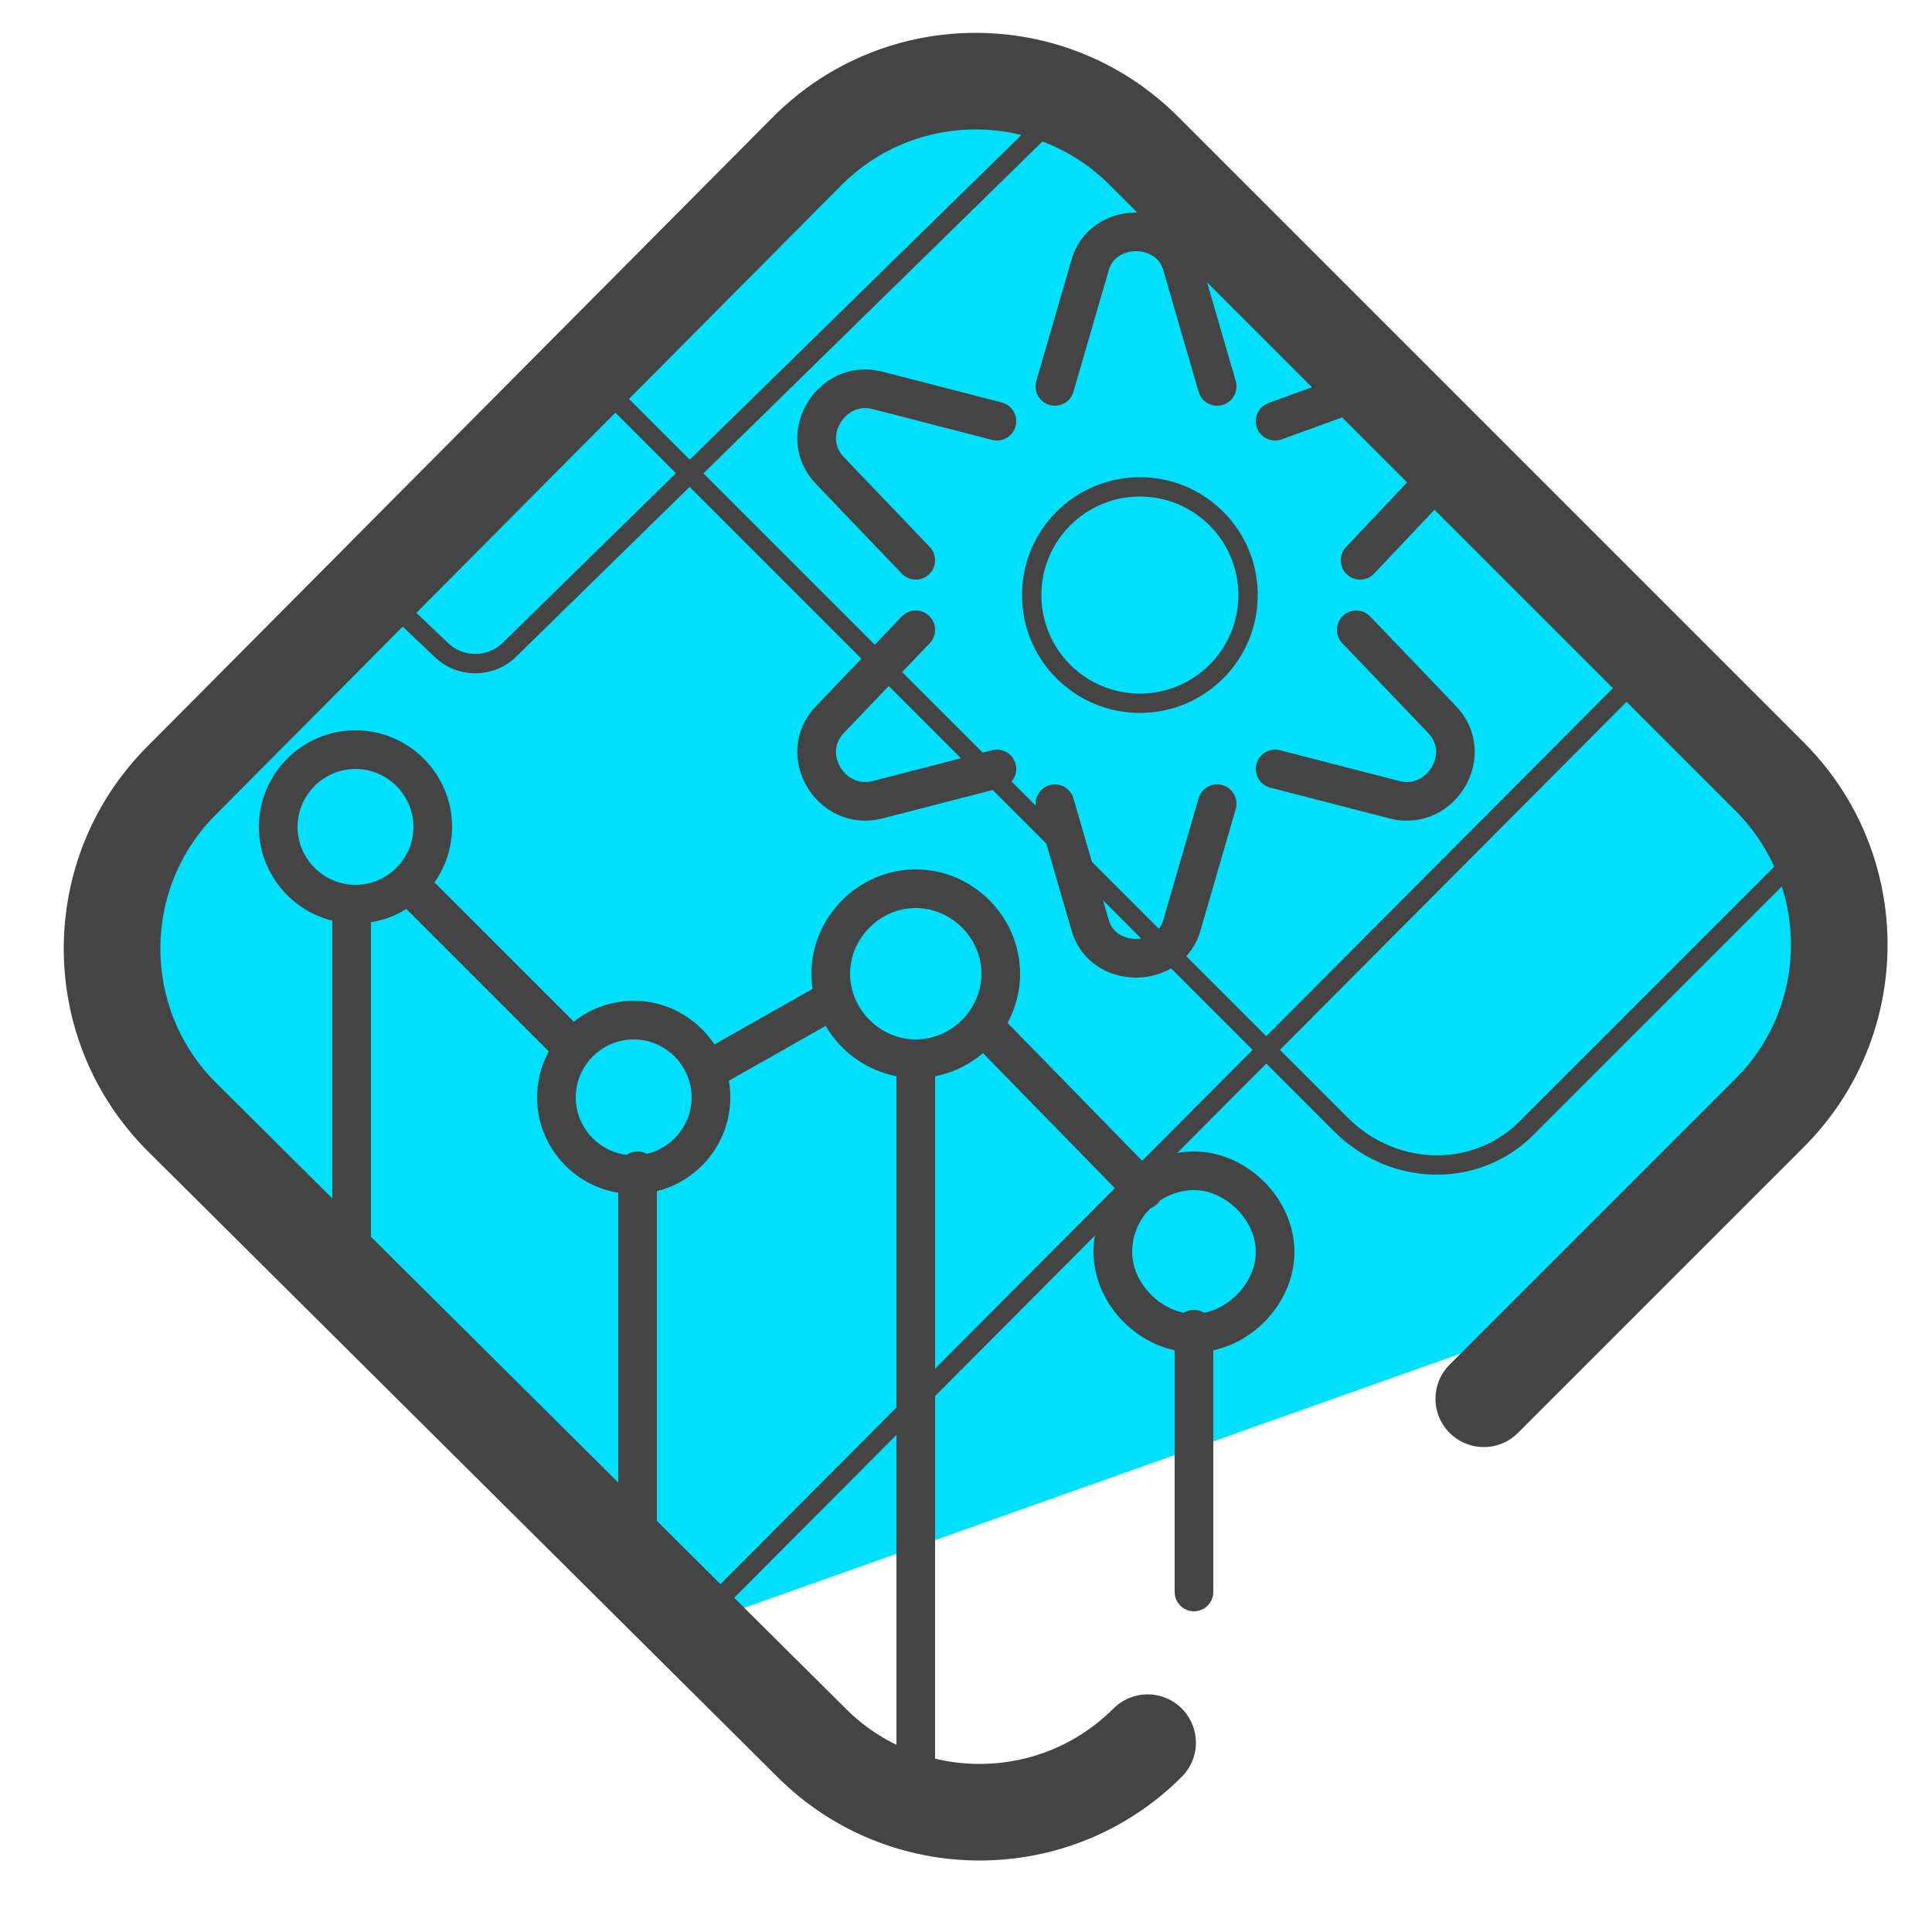
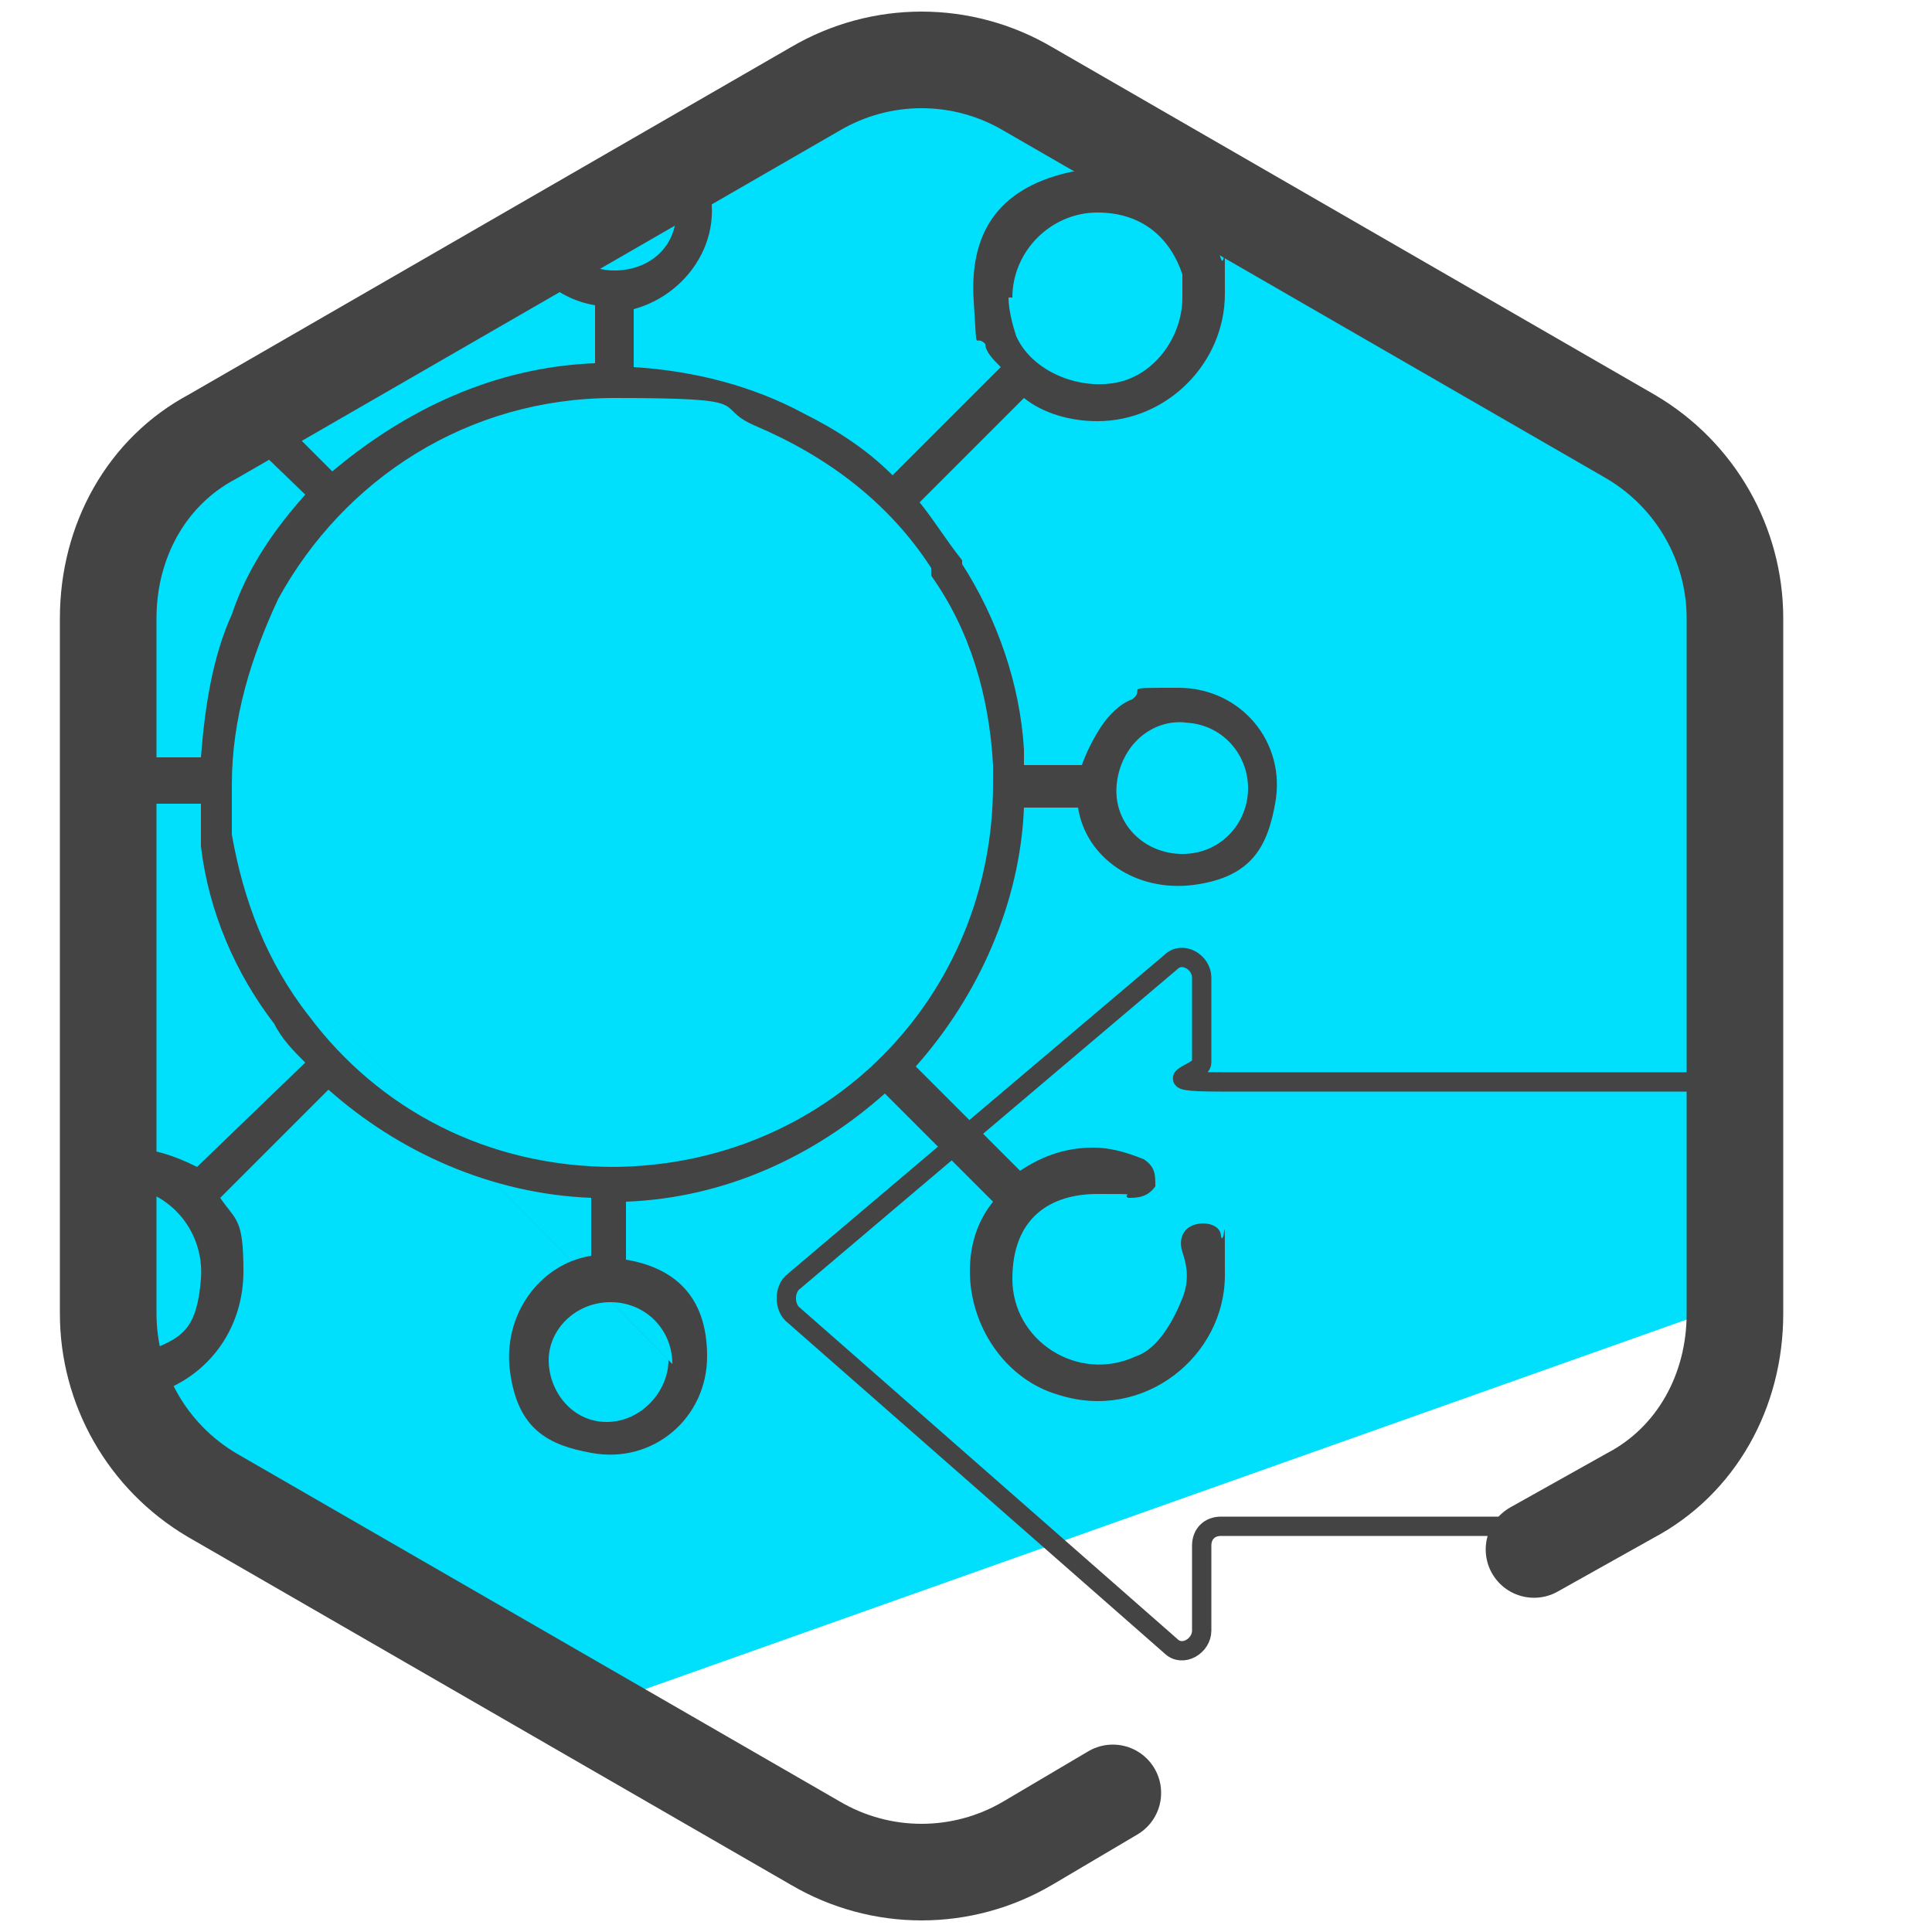
- <svg xmlns="http://www.w3.org/2000/svg" viewBox="0 0 50 50">
-   <path fill="#00dffc" d="M47.7 25.7l-.5-4L30.1 4.1l-4.4-1.8c-4.1 0-17.8 12.9-17.8 15.5l-4.3 4-.2 5.9 14.2 14.5 24.8-8.8c.6-.3 6.2-6 5.4-7.6z" />
-   <path fill="none" stroke="#444" stroke-linecap="round" stroke-linejoin="round" stroke-width="2.5" d="M29.7 45.1c-2.4 2.4-6.3 2.4-8.7 0L4.7 28.9c-2.4-2.4-2.4-6.3 0-8.7L20.9 3.9c2.4-2.4 6.3-2.4 8.7 0l16.2 16.2c2.4 2.4 2.4 6.3 0 8.7l-7.4 7.4" />
-   <path fill="none" stroke="#444" stroke-linecap="round" stroke-linejoin="round" d="M28.8 32.4c0-1.2 1-2.1 2.1-2.1s2.1 1 2.1 2.1-1 2.1-2.1 2.1-2.1-1-2.1-2.1zm2.1 8.8v-6.8M23.7 46V27.5M9.1 33.3v-9.7m7.4 17.6V30.3m5-5.1c0-1.2 1-2.2 2.2-2.2s2.2 1 2.2 2.2-1 2.2-2.2 2.2-2.2-1-2.2-2.2zm-7.1 3.2c0-1.1.9-2 2-2s2 .9 2 2-.9 2-2 2-2-.9-2-2zm-7.2-7c0-1.1.9-2 2-2s2 .9 2 2-.9 2-2 2-2-.9-2-2zm18.3 5.2l4.1 4.2m-11.1-3.2l3-1.7M10.7 23l4.1 4.1m11-7.2l-3.1.8c-1.2.3-2.1-1.2-1.2-2.1l2.2-2.3m7.8 4.5l-.9 3.1c-.3 1.2-2.1 1.2-2.4 0l-.9-3.1m7.8-4.5l2.2 2.3c.9.9 0 2.4-1.2 2.1l-3.1-.8m3.9-7.2l-1.7 1.8M33 10.9l2.2-.8m-7.9-.1l.9-3.1c.3-1.2 2.1-1.2 2.4 0l.9 3.1m-7.8 4.5l-2.2-2.3c-.9-.9 0-2.4 1.2-2.1l3.1.8" />
-   <path fill="none" stroke="#444" stroke-linecap="round" stroke-linejoin="round" stroke-width=".5" d="M15.8 10.2l18.9 18.9c1.4 1.4 3.6 1.4 4.9 0l7.1-7.1" />
-   <path fill="none" stroke="#444" stroke-linecap="round" stroke-linejoin="round" stroke-width=".5" d="M27.5 2.8l-14.3 14c-.5.5-1.3.5-1.8 0l-2-1.9m8.7 27l25-25.1" />
-   <circle cx="29.5" cy="15.4" r="2.8" fill="none" stroke="#444" stroke-miterlimit="10" stroke-width=".5" />
+ <svg xmlns="http://www.w3.org/2000/svg" id="Layer_1" version="1.1" viewBox="0 0 50 50">
+   <defs>
+     <style>
+       .st0 {
+         stroke-miterlimit: 10;
+         stroke-width: .5px;
+       }
+ 
+       .st0, .st1 {
+         fill: none;
+         stroke: #444;
+       }
+ 
+       .st2 {
+         fill: #00dffc;
+       }
+ 
+       .st1 {
+         stroke-linecap: round;
+         stroke-linejoin: round;
+         stroke-width: 2.5px;
+       }
+ 
+       .st3 {
+         fill: #444;
+       }
+     </style>
+   </defs>
+   <path class="st2" d="M43.4,12.8l-5.6-3.6-7.7-4.4-6-2.8C21,2,2.7,10.9,2.7,14.1l-.5,7.8.5,15.1,11.5,7.6,31-11c.7-.4-.8-18.7-1.8-20.7Z" />
+   <path class="st1" d="M28.8,46.4l-2.2,1.3c-1.7,1-3.8,1-5.5,0l-15.6-9c-1.7-1-2.7-2.8-2.7-4.7v-18c0-2,1-3.8,2.7-4.7L21.1,2.3c1.7-1,3.8-1,5.5,0l15.6,9c1.7,1,2.7,2.8,2.7,4.7v18c0,2-1,3.8-2.7,4.7l-2.5,1.4" />
+   <path class="st0" d="M45.1,28s-11.6,0-13.5,0-.5-.2-.5-.5v-2.2c0-.4-.5-.7-.8-.4l-9.8,8.3c-.2.2-.2.6,0,.8l9.8,8.6c.3.3.8,0,.8-.4v-2.2c0-.3.2-.5.5-.5h9.5" />
+   <path class="st3" d="M3.7,20.8h1.5c0,.3,0,.6,0,.9v.2c.2,1.7.9,3.3,1.9,4.6.2.4.5.7.8,1l-2.8,2.7c-.6-.3-1.2-.5-1.9-.5l-.2,1c1.3,0,2.3,1.1,2.2,2.4s-.5,1.5-1.2,1.8l.2,1.1c1.3-.5,2.1-1.7,2.1-3.1s-.2-1.3-.6-1.9l2.8-2.8c1.8,1.6,4.2,2.7,6.8,2.8v1.5c-1.3.2-2.3,1.5-2.1,3s1,1.9,2.1,2.1c1.6.3,3-.9,3-2.5s-.9-2.3-2.1-2.5v-1.5c2.6-.1,4.9-1.2,6.7-2.8l2.8,2.8c-.4.5-.6,1.1-.6,1.8,0,1.4.9,2.8,2.3,3.2,2.2.7,4.3-1,4.3-3.1s0-.7-.1-1c0-.3-.4-.4-.7-.3s-.4.4-.3.7c.1.3.2.7,0,1.2s-.6,1.3-1.2,1.5c-1.5.7-3.2-.4-3.2-2s1-2.2,2.2-2.2.6,0,.8.1c.2,0,.5,0,.7-.3,0-.3,0-.5-.3-.7-.5-.2-.9-.3-1.3-.3-.7,0-1.3.2-1.9.6l-2.7-2.7c1.6-1.8,2.7-4.2,2.8-6.7h1.4c.2,1.3,1.5,2.2,3,2s1.9-1,2.1-2.1c.3-1.6-.9-3-2.5-3s-.8,0-1.2.3c-.3.1-.6.4-.8.7s-.4.7-.5,1h-1.5v-.4c-.1-1.7-.7-3.4-1.6-4.8,0,0,0-.1,0-.1-.4-.5-.7-1-1.1-1.5l2.7-2.7c.5.4,1.2.6,1.9.6,1.8,0,3.3-1.5,3.3-3.3s0-.6-.1-.9c-.5-1.6-2.2-2.7-4.1-2.2s-2.4,1.8-2.3,3.3,0,.8.3,1.1c0,.2.2.4.4.6l-2.8,2.8c-.7-.7-1.5-1.2-2.3-1.6-1.3-.7-2.8-1.1-4.4-1.2v-1.5c1.5-.4,2.6-2.1,1.7-3.8l-.6,1.3c0,.9-.7,1.5-1.6,1.5s-1.6-.7-1.6-1.6h-1c0,1.3.9,2.3,2.1,2.5v1.5c-2.6.1-4.9,1.2-6.8,2.8l-2.6-2.6-.9.5,2.8,2.7c-.8.9-1.5,1.9-1.9,3.1-.5,1.1-.7,2.4-.8,3.7h-1.5M30.6,18.7c1,0,1.7.8,1.7,1.7s-.7,1.7-1.7,1.7-1.8-.8-1.7-1.8.9-1.7,1.8-1.6ZM26.2,7.7c0-1.2,1-2.2,2.2-2.2s1.9.7,2.2,1.6c0,.1,0,.4,0,.6,0,1-.7,2-1.7,2.2s-2.2-.3-2.6-1.2c-.1-.3-.2-.7-.2-1ZM2.8,20.4,17.3,35.2c0,.8-.7,1.6-1.6,1.6s-1.5-.8-1.5-1.6.7-1.5,1.6-1.5,1.6.7,1.6,1.6ZM15.9,30.2c-3.3,0-6.1-1.5-7.9-3.9-1.1-1.4-1.7-3-2-4.7v-.2c0-.4,0-.7,0-1.1,0-1.7.5-3.3,1.2-4.8,1.7-3.1,4.9-5.2,8.7-5.2s2.5.2,3.6.7c1.9.8,3.5,2,4.6,3.7v.2c1,1.4,1.5,3.1,1.6,4.9v.5c0,5.5-4.3,9.9-9.9,9.9Z" />
</svg>
